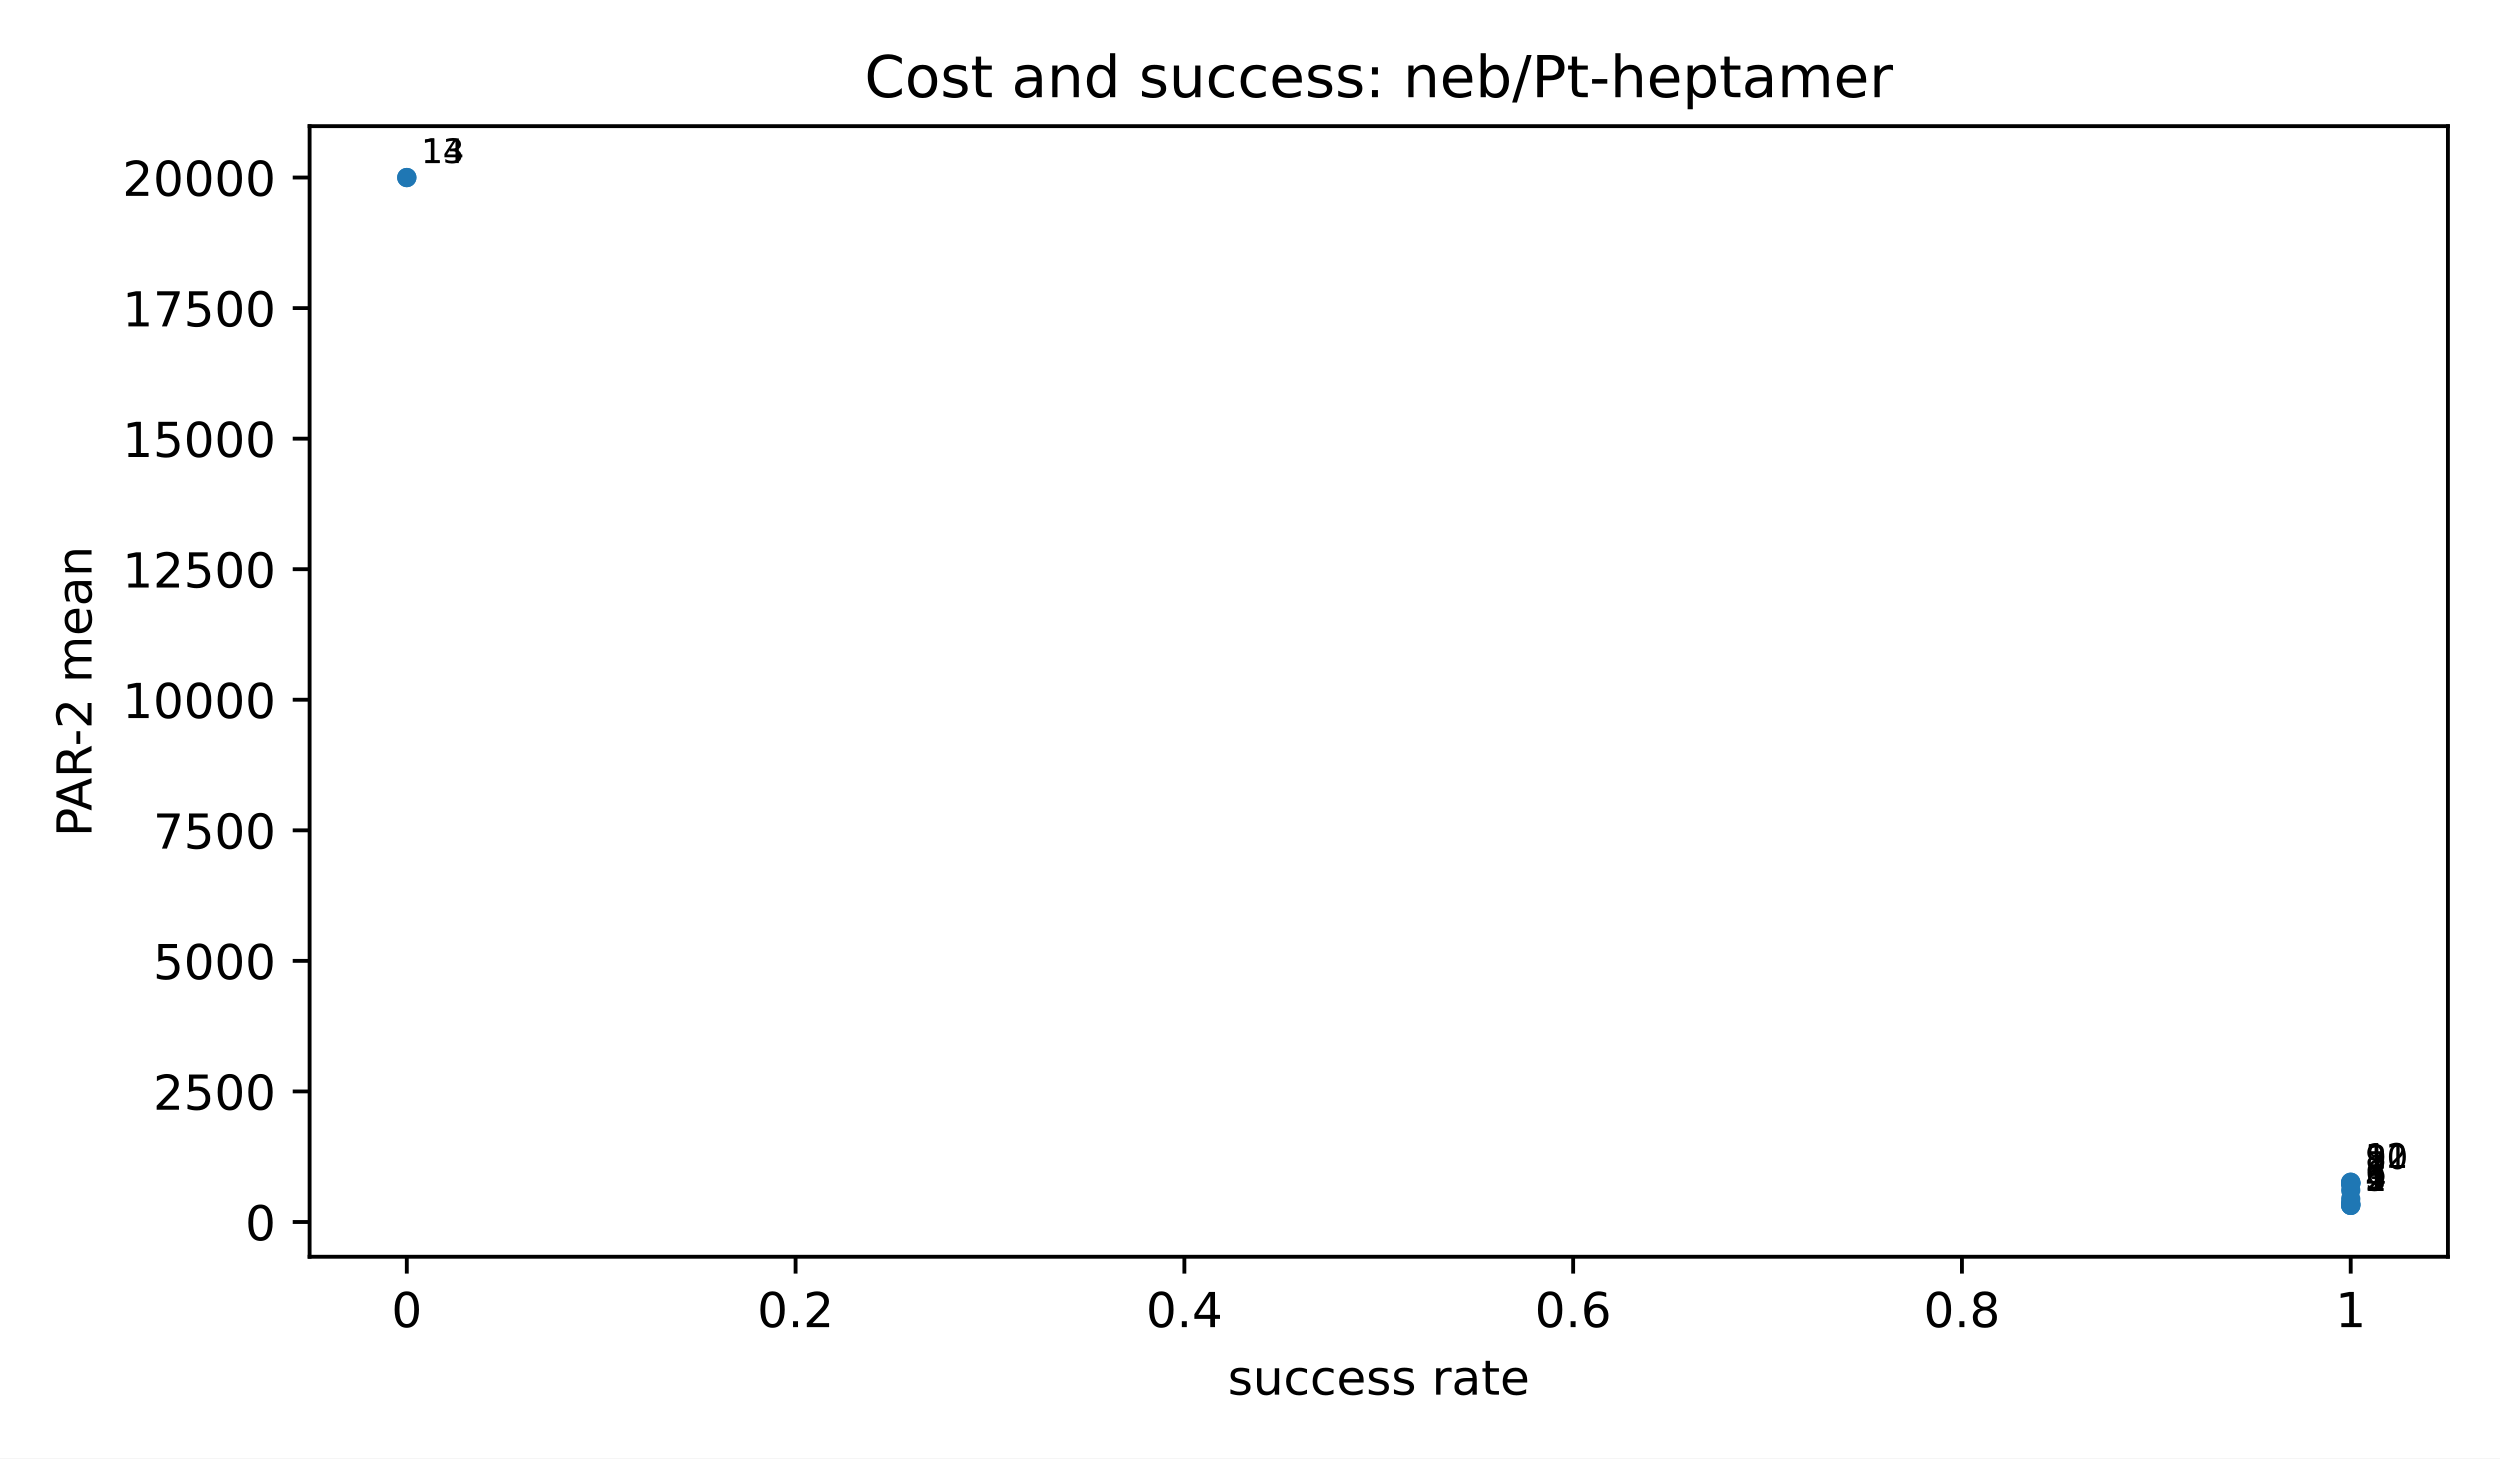
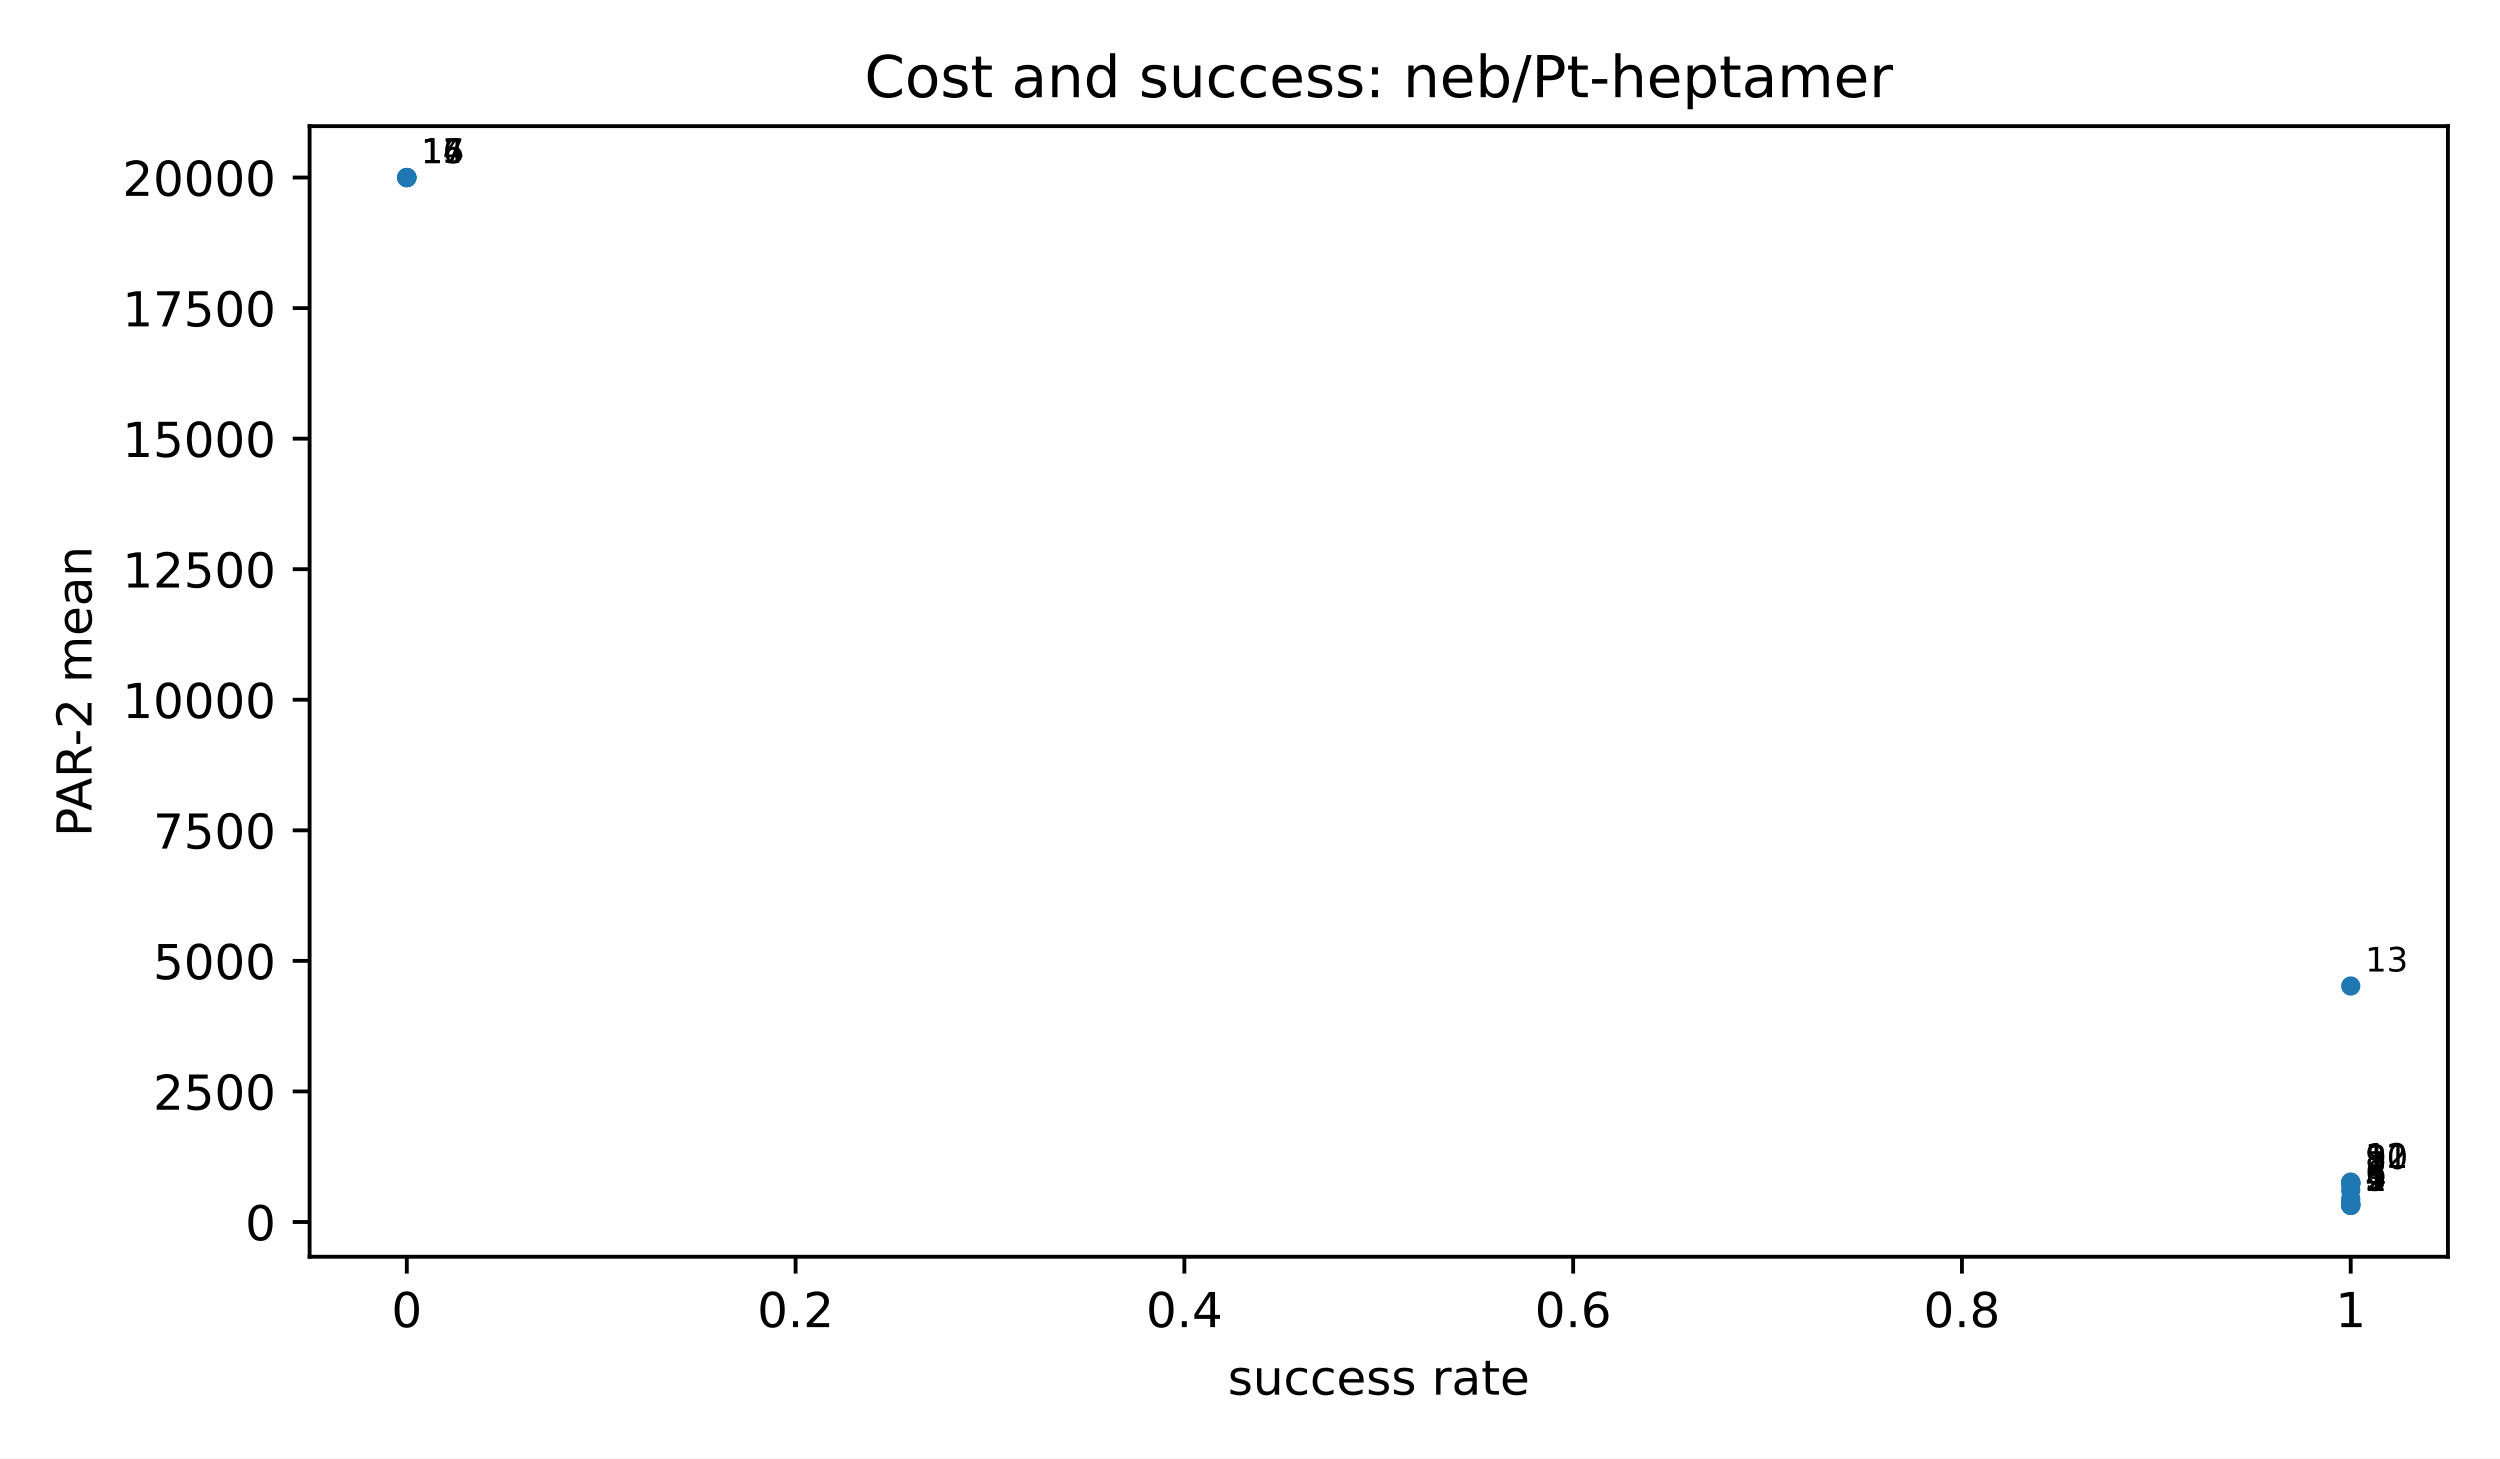
<svg xmlns="http://www.w3.org/2000/svg" xmlns:xlink="http://www.w3.org/1999/xlink" width="518.4pt" height="302.4pt" viewBox="0 0 518.4 302.4" version="1.1">
  <defs>
    <style type="text/css">*{stroke-linejoin: round; stroke-linecap: butt}</style>
  </defs>
  <g id="figure_1">
    <g id="patch_1">
      <path d="M 0 302.4  L 518.4 302.4  L 518.4 0  L 0 0  z " style="fill: #ffffff" />
    </g>
    <g id="axes_1">
      <g id="patch_2">
        <path d="M 64.2 260.6  L 507.6 260.6  L 507.6 26.16  L 64.2 26.16  z " style="fill: #ffffff" />
      </g>
      <g id="PathCollection_1">
        <defs>
          <path id="m2d8934182f" d="M 0 2  C 0.53 2 1.039 1.789 1.414 1.414  C 1.789 1.039 2 0.53 2 0  C 2 -0.53 1.789 -1.039 1.414 -1.414  C 1.039 -1.789 0.53 -2 0 -2  C -0.53 -2 -1.039 -1.789 -1.414 -1.414  C -1.789 -1.039 -2 -0.53 -2 0  C -2 0.53 -1.789 1.039 -1.414 1.414  C -1.039 1.789 -0.53 2 0 2  z " />
        </defs>
        <g clip-path="url(#p3300185fd4)">
          <use xlink:href="#m2d8934182f" x="487.445" y="249.944" style="fill: #1f77b4" />
          <use xlink:href="#m2d8934182f" x="487.445" y="249.937" style="fill: #1f77b4" />
          <use xlink:href="#m2d8934182f" x="487.445" y="249.93" style="fill: #1f77b4" />
          <use xlink:href="#m2d8934182f" x="487.445" y="249.649" style="fill: #1f77b4" />
          <use xlink:href="#m2d8934182f" x="487.445" y="249.522" style="fill: #1f77b4" />
          <use xlink:href="#m2d8934182f" x="487.445" y="248.598" style="fill: #1f77b4" />
          <use xlink:href="#m2d8934182f" x="487.445" y="246.818" style="fill: #1f77b4" />
          <use xlink:href="#m2d8934182f" x="487.445" y="245.459" style="fill: #1f77b4" />
          <use xlink:href="#m2d8934182f" x="487.445" y="245.426" style="fill: #1f77b4" />
          <use xlink:href="#m2d8934182f" x="487.445" y="245.412" style="fill: #1f77b4" />
          <use xlink:href="#m2d8934182f" x="487.445" y="245.164" style="fill: #1f77b4" />
          <use xlink:href="#m2d8934182f" x="487.445" y="245.152" style="fill: #1f77b4" />
+           <use xlink:href="#m2d8934182f" x="487.445" y="204.461" style="fill: #1f77b4" />
+           <use xlink:href="#m2d8934182f" x="84.355" y="36.816" style="fill: #1f77b4" />
+           <use xlink:href="#m2d8934182f" x="84.355" y="36.816" style="fill: #1f77b4" />
          <use xlink:href="#m2d8934182f" x="84.355" y="36.816" style="fill: #1f77b4" />
          <use xlink:href="#m2d8934182f" x="84.355" y="36.816" style="fill: #1f77b4" />
        </g>
      </g>
      <g id="matplotlib.axis_1">
        <g id="xtick_1">
          <g id="line2d_1">
            <defs>
              <path id="m8ea4d47d77" d="M 0 0  L 0 3.5  " style="stroke: #000000; stroke-width: 0.8" />
            </defs>
            <g>
              <use xlink:href="#m8ea4d47d77" x="84.355" y="260.6" style="stroke: #000000; stroke-width: 0.8" />
            </g>
          </g>
          <g id="text_1">
            <text style="font-size: 10px; font-family: 'DejaVu Sans', 'Bitstream Vera Sans', 'Computer Modern Sans Serif', 'Lucida Grande', 'Verdana', 'Geneva', 'Lucid', 'Arial', 'Helvetica', 'Avant Garde', sans-serif; text-anchor: middle" x="84.355" y="275.198" transform="rotate(-0 84.35455 275.1977)">0</text>
          </g>
        </g>
        <g id="xtick_2">
          <g id="line2d_2">
            <g>
              <use xlink:href="#m8ea4d47d77" x="164.973" y="260.6" style="stroke: #000000; stroke-width: 0.8" />
            </g>
          </g>
          <g id="text_2">
            <text style="font-size: 10px; font-family: 'DejaVu Sans', 'Bitstream Vera Sans', 'Computer Modern Sans Serif', 'Lucida Grande', 'Verdana', 'Geneva', 'Lucid', 'Arial', 'Helvetica', 'Avant Garde', sans-serif; text-anchor: middle" x="164.973" y="275.198" transform="rotate(-0 164.9727 275.1977)">0.2</text>
          </g>
        </g>
        <g id="xtick_3">
          <g id="line2d_3">
            <g>
              <use xlink:href="#m8ea4d47d77" x="245.591" y="260.6" style="stroke: #000000; stroke-width: 0.8" />
            </g>
          </g>
          <g id="text_3">
            <text style="font-size: 10px; font-family: 'DejaVu Sans', 'Bitstream Vera Sans', 'Computer Modern Sans Serif', 'Lucida Grande', 'Verdana', 'Geneva', 'Lucid', 'Arial', 'Helvetica', 'Avant Garde', sans-serif; text-anchor: middle" x="245.591" y="275.198" transform="rotate(-0 245.5909 275.1977)">0.4</text>
          </g>
        </g>
        <g id="xtick_4">
          <g id="line2d_4">
            <g>
              <use xlink:href="#m8ea4d47d77" x="326.209" y="260.6" style="stroke: #000000; stroke-width: 0.8" />
            </g>
          </g>
          <g id="text_4">
            <text style="font-size: 10px; font-family: 'DejaVu Sans', 'Bitstream Vera Sans', 'Computer Modern Sans Serif', 'Lucida Grande', 'Verdana', 'Geneva', 'Lucid', 'Arial', 'Helvetica', 'Avant Garde', sans-serif; text-anchor: middle" x="326.209" y="275.198" transform="rotate(-0 326.2091 275.1977)">0.6</text>
          </g>
        </g>
        <g id="xtick_5">
          <g id="line2d_5">
            <g>
              <use xlink:href="#m8ea4d47d77" x="406.827" y="260.6" style="stroke: #000000; stroke-width: 0.8" />
            </g>
          </g>
          <g id="text_5">
            <text style="font-size: 10px; font-family: 'DejaVu Sans', 'Bitstream Vera Sans', 'Computer Modern Sans Serif', 'Lucida Grande', 'Verdana', 'Geneva', 'Lucid', 'Arial', 'Helvetica', 'Avant Garde', sans-serif; text-anchor: middle" x="406.827" y="275.198" transform="rotate(-0 406.8273 275.1977)">0.8</text>
          </g>
        </g>
        <g id="xtick_6">
          <g id="line2d_6">
            <g>
              <use xlink:href="#m8ea4d47d77" x="487.445" y="260.6" style="stroke: #000000; stroke-width: 0.8" />
            </g>
          </g>
          <g id="text_6">
            <text style="font-size: 10px; font-family: 'DejaVu Sans', 'Bitstream Vera Sans', 'Computer Modern Sans Serif', 'Lucida Grande', 'Verdana', 'Geneva', 'Lucid', 'Arial', 'Helvetica', 'Avant Garde', sans-serif; text-anchor: middle" x="487.445" y="275.198" transform="rotate(-0 487.4455 275.1977)">1</text>
          </g>
        </g>
        <g id="text_7">
          <text style="font-size: 10px; font-family: 'DejaVu Sans', 'Bitstream Vera Sans', 'Computer Modern Sans Serif', 'Lucida Grande', 'Verdana', 'Geneva', 'Lucid', 'Arial', 'Helvetica', 'Avant Garde', sans-serif; text-anchor: middle" x="285.9" y="289.198" transform="rotate(-0 285.9 289.1977)">success rate</text>
        </g>
      </g>
      <g id="matplotlib.axis_2">
        <g id="ytick_1">
          <g id="line2d_7">
            <defs>
              <path id="md659df78fa" d="M 0 0  L -3.5 0  " style="stroke: #000000; stroke-width: 0.8" />
            </defs>
            <g>
              <use xlink:href="#md659df78fa" x="64.2" y="253.39" style="stroke: #000000; stroke-width: 0.8" />
            </g>
          </g>
          <g id="text_8">
            <text style="font-size: 10px; font-family: 'DejaVu Sans', 'Bitstream Vera Sans', 'Computer Modern Sans Serif', 'Lucida Grande', 'Verdana', 'Geneva', 'Lucid', 'Arial', 'Helvetica', 'Avant Garde', sans-serif; text-anchor: end" x="57.2" y="257.189" transform="rotate(-0 57.2 257.1893)">0</text>
          </g>
        </g>
        <g id="ytick_2">
          <g id="line2d_8">
            <g>
              <use xlink:href="#md659df78fa" x="64.2" y="226.319" style="stroke: #000000; stroke-width: 0.8" />
            </g>
          </g>
          <g id="text_9">
            <text style="font-size: 10px; font-family: 'DejaVu Sans', 'Bitstream Vera Sans', 'Computer Modern Sans Serif', 'Lucida Grande', 'Verdana', 'Geneva', 'Lucid', 'Arial', 'Helvetica', 'Avant Garde', sans-serif; text-anchor: end" x="57.2" y="230.118" transform="rotate(-0 57.2 230.1176)">2500</text>
          </g>
        </g>
        <g id="ytick_3">
          <g id="line2d_9">
            <g>
              <use xlink:href="#md659df78fa" x="64.2" y="199.247" style="stroke: #000000; stroke-width: 0.8" />
            </g>
          </g>
          <g id="text_10">
            <text style="font-size: 10px; font-family: 'DejaVu Sans', 'Bitstream Vera Sans', 'Computer Modern Sans Serif', 'Lucida Grande', 'Verdana', 'Geneva', 'Lucid', 'Arial', 'Helvetica', 'Avant Garde', sans-serif; text-anchor: end" x="57.2" y="203.046" transform="rotate(-0 57.2 203.0458)">5000</text>
          </g>
        </g>
        <g id="ytick_4">
          <g id="line2d_10">
            <g>
              <use xlink:href="#md659df78fa" x="64.2" y="172.175" style="stroke: #000000; stroke-width: 0.8" />
            </g>
          </g>
          <g id="text_11">
            <text style="font-size: 10px; font-family: 'DejaVu Sans', 'Bitstream Vera Sans', 'Computer Modern Sans Serif', 'Lucida Grande', 'Verdana', 'Geneva', 'Lucid', 'Arial', 'Helvetica', 'Avant Garde', sans-serif; text-anchor: end" x="57.2" y="175.974" transform="rotate(-0 57.2 175.974)">7500</text>
          </g>
        </g>
        <g id="ytick_5">
          <g id="line2d_11">
            <g>
              <use xlink:href="#md659df78fa" x="64.2" y="145.103" style="stroke: #000000; stroke-width: 0.8" />
            </g>
          </g>
          <g id="text_12">
            <text style="font-size: 10px; font-family: 'DejaVu Sans', 'Bitstream Vera Sans', 'Computer Modern Sans Serif', 'Lucida Grande', 'Verdana', 'Geneva', 'Lucid', 'Arial', 'Helvetica', 'Avant Garde', sans-serif; text-anchor: end" x="57.2" y="148.902" transform="rotate(-0 57.2 148.9023)">10000</text>
          </g>
        </g>
        <g id="ytick_6">
          <g id="line2d_12">
            <g>
              <use xlink:href="#md659df78fa" x="64.2" y="118.032" style="stroke: #000000; stroke-width: 0.8" />
            </g>
          </g>
          <g id="text_13">
            <text style="font-size: 10px; font-family: 'DejaVu Sans', 'Bitstream Vera Sans', 'Computer Modern Sans Serif', 'Lucida Grande', 'Verdana', 'Geneva', 'Lucid', 'Arial', 'Helvetica', 'Avant Garde', sans-serif; text-anchor: end" x="57.2" y="121.83" transform="rotate(-0 57.2 121.8305)">12500</text>
          </g>
        </g>
        <g id="ytick_7">
          <g id="line2d_13">
            <g>
              <use xlink:href="#md659df78fa" x="64.2" y="90.96" style="stroke: #000000; stroke-width: 0.8" />
            </g>
          </g>
          <g id="text_14">
            <text style="font-size: 10px; font-family: 'DejaVu Sans', 'Bitstream Vera Sans', 'Computer Modern Sans Serif', 'Lucida Grande', 'Verdana', 'Geneva', 'Lucid', 'Arial', 'Helvetica', 'Avant Garde', sans-serif; text-anchor: end" x="57.2" y="94.759" transform="rotate(-0 57.2 94.75872)">15000</text>
          </g>
        </g>
        <g id="ytick_8">
          <g id="line2d_14">
            <g>
              <use xlink:href="#md659df78fa" x="64.2" y="63.888" style="stroke: #000000; stroke-width: 0.8" />
            </g>
          </g>
          <g id="text_15">
            <text style="font-size: 10px; font-family: 'DejaVu Sans', 'Bitstream Vera Sans', 'Computer Modern Sans Serif', 'Lucida Grande', 'Verdana', 'Geneva', 'Lucid', 'Arial', 'Helvetica', 'Avant Garde', sans-serif; text-anchor: end" x="57.2" y="67.687" transform="rotate(-0 57.2 67.68696)">17500</text>
          </g>
        </g>
        <g id="ytick_9">
          <g id="line2d_15">
            <g>
              <use xlink:href="#md659df78fa" x="64.2" y="36.816" style="stroke: #000000; stroke-width: 0.8" />
            </g>
          </g>
          <g id="text_16">
            <text style="font-size: 10px; font-family: 'DejaVu Sans', 'Bitstream Vera Sans', 'Computer Modern Sans Serif', 'Lucida Grande', 'Verdana', 'Geneva', 'Lucid', 'Arial', 'Helvetica', 'Avant Garde', sans-serif; text-anchor: end" x="57.2" y="40.615" transform="rotate(-0 57.2 40.61519)">20000</text>
          </g>
        </g>
        <g id="text_17">
          <text style="font-size: 10px; font-family: 'DejaVu Sans', 'Bitstream Vera Sans', 'Computer Modern Sans Serif', 'Lucida Grande', 'Verdana', 'Geneva', 'Lucid', 'Arial', 'Helvetica', 'Avant Garde', sans-serif; text-anchor: middle" x="18.985" y="143.38" transform="rotate(-90 18.98516 143.38)">PAR-2 mean</text>
        </g>
      </g>
      <g id="patch_3">
        <path d="M 64.2 260.6  L 64.2 26.16  " style="fill: none; stroke: #000000; stroke-width: 0.8; stroke-linejoin: miter; stroke-linecap: square" />
      </g>
      <g id="patch_4">
        <path d="M 507.6 260.6  L 507.6 26.16  " style="fill: none; stroke: #000000; stroke-width: 0.8; stroke-linejoin: miter; stroke-linecap: square" />
      </g>
      <g id="patch_5">
        <path d="M 64.2 260.6  L 507.6 260.6  " style="fill: none; stroke: #000000; stroke-width: 0.8; stroke-linejoin: miter; stroke-linecap: square" />
      </g>
      <g id="patch_6">
        <path d="M 64.2 26.16  L 507.6 26.16  " style="fill: none; stroke: #000000; stroke-width: 0.8; stroke-linejoin: miter; stroke-linecap: square" />
      </g>
      <g id="text_18">
        <text style="font-size: 7px; font-family: 'DejaVu Sans', 'Bitstream Vera Sans', 'Computer Modern Sans Serif', 'Lucida Grande', 'Verdana', 'Geneva', 'Lucid', 'Arial', 'Helvetica', 'Avant Garde', sans-serif; text-anchor: start" x="490.445" y="246.944" transform="rotate(-0 490.4455 246.9436)">1</text>
      </g>
      <g id="text_19">
        <text style="font-size: 7px; font-family: 'DejaVu Sans', 'Bitstream Vera Sans', 'Computer Modern Sans Serif', 'Lucida Grande', 'Verdana', 'Geneva', 'Lucid', 'Arial', 'Helvetica', 'Avant Garde', sans-serif; text-anchor: start" x="490.445" y="246.937" transform="rotate(-0 490.4455 246.937)">2</text>
      </g>
      <g id="text_20">
        <text style="font-size: 7px; font-family: 'DejaVu Sans', 'Bitstream Vera Sans', 'Computer Modern Sans Serif', 'Lucida Grande', 'Verdana', 'Geneva', 'Lucid', 'Arial', 'Helvetica', 'Avant Garde', sans-serif; text-anchor: start" x="490.445" y="246.93" transform="rotate(-0 490.4455 246.9303)">3</text>
      </g>
      <g id="text_21">
        <text style="font-size: 7px; font-family: 'DejaVu Sans', 'Bitstream Vera Sans', 'Computer Modern Sans Serif', 'Lucida Grande', 'Verdana', 'Geneva', 'Lucid', 'Arial', 'Helvetica', 'Avant Garde', sans-serif; text-anchor: start" x="490.445" y="246.649" transform="rotate(-0 490.4455 246.6488)">4</text>
      </g>
      <g id="text_22">
        <text style="font-size: 7px; font-family: 'DejaVu Sans', 'Bitstream Vera Sans', 'Computer Modern Sans Serif', 'Lucida Grande', 'Verdana', 'Geneva', 'Lucid', 'Arial', 'Helvetica', 'Avant Garde', sans-serif; text-anchor: start" x="490.445" y="246.522" transform="rotate(-0 490.4455 246.5222)">5</text>
      </g>
      <g id="text_23">
        <text style="font-size: 7px; font-family: 'DejaVu Sans', 'Bitstream Vera Sans', 'Computer Modern Sans Serif', 'Lucida Grande', 'Verdana', 'Geneva', 'Lucid', 'Arial', 'Helvetica', 'Avant Garde', sans-serif; text-anchor: start" x="490.445" y="245.598" transform="rotate(-0 490.4455 245.5975)">6</text>
      </g>
      <g id="text_24">
        <text style="font-size: 7px; font-family: 'DejaVu Sans', 'Bitstream Vera Sans', 'Computer Modern Sans Serif', 'Lucida Grande', 'Verdana', 'Geneva', 'Lucid', 'Arial', 'Helvetica', 'Avant Garde', sans-serif; text-anchor: start" x="490.445" y="243.818" transform="rotate(-0 490.4455 243.8183)">7</text>
      </g>
      <g id="text_25">
        <text style="font-size: 7px; font-family: 'DejaVu Sans', 'Bitstream Vera Sans', 'Computer Modern Sans Serif', 'Lucida Grande', 'Verdana', 'Geneva', 'Lucid', 'Arial', 'Helvetica', 'Avant Garde', sans-serif; text-anchor: start" x="490.445" y="242.459" transform="rotate(-0 490.4455 242.4589)">8</text>
      </g>
      <g id="text_26">
        <text style="font-size: 7px; font-family: 'DejaVu Sans', 'Bitstream Vera Sans', 'Computer Modern Sans Serif', 'Lucida Grande', 'Verdana', 'Geneva', 'Lucid', 'Arial', 'Helvetica', 'Avant Garde', sans-serif; text-anchor: start" x="490.445" y="242.426" transform="rotate(-0 490.4455 242.4256)">9</text>
      </g>
      <g id="text_27">
        <text style="font-size: 7px; font-family: 'DejaVu Sans', 'Bitstream Vera Sans', 'Computer Modern Sans Serif', 'Lucida Grande', 'Verdana', 'Geneva', 'Lucid', 'Arial', 'Helvetica', 'Avant Garde', sans-serif; text-anchor: start" x="490.445" y="242.412" transform="rotate(-0 490.4455 242.4122)">10</text>
      </g>
      <g id="text_28">
        <text style="font-size: 7px; font-family: 'DejaVu Sans', 'Bitstream Vera Sans', 'Computer Modern Sans Serif', 'Lucida Grande', 'Verdana', 'Geneva', 'Lucid', 'Arial', 'Helvetica', 'Avant Garde', sans-serif; text-anchor: start" x="490.445" y="242.164" transform="rotate(-0 490.4455 242.164)">11</text>
      </g>
      <g id="text_29">
        <text style="font-size: 7px; font-family: 'DejaVu Sans', 'Bitstream Vera Sans', 'Computer Modern Sans Serif', 'Lucida Grande', 'Verdana', 'Geneva', 'Lucid', 'Arial', 'Helvetica', 'Avant Garde', sans-serif; text-anchor: start" x="490.445" y="242.152" transform="rotate(-0 490.4455 242.1524)">12</text>
      </g>
      <g id="text_30">
-         <text style="font-size: 7px; font-family: 'DejaVu Sans', 'Bitstream Vera Sans', 'Computer Modern Sans Serif', 'Lucida Grande', 'Verdana', 'Geneva', 'Lucid', 'Arial', 'Helvetica', 'Avant Garde', sans-serif; text-anchor: start" x="87.355" y="33.816" transform="rotate(-0 87.35455 33.81636)">13</text>
+         <text style="font-size: 7px; font-family: 'DejaVu Sans', 'Bitstream Vera Sans', 'Computer Modern Sans Serif', 'Lucida Grande', 'Verdana', 'Geneva', 'Lucid', 'Arial', 'Helvetica', 'Avant Garde', sans-serif; text-anchor: start" x="490.445" y="201.461" transform="rotate(-0 490.4455 201.4614)">13</text>
      </g>
      <g id="text_31">
        <text style="font-size: 7px; font-family: 'DejaVu Sans', 'Bitstream Vera Sans', 'Computer Modern Sans Serif', 'Lucida Grande', 'Verdana', 'Geneva', 'Lucid', 'Arial', 'Helvetica', 'Avant Garde', sans-serif; text-anchor: start" x="87.355" y="33.816" transform="rotate(-0 87.35455 33.81636)">14</text>
      </g>
      <g id="text_32">
+         <text style="font-size: 7px; font-family: 'DejaVu Sans', 'Bitstream Vera Sans', 'Computer Modern Sans Serif', 'Lucida Grande', 'Verdana', 'Geneva', 'Lucid', 'Arial', 'Helvetica', 'Avant Garde', sans-serif; text-anchor: start" x="87.355" y="33.816" transform="rotate(-0 87.35455 33.81636)">15</text>
+       </g>
+       <g id="text_33">
+         <text style="font-size: 7px; font-family: 'DejaVu Sans', 'Bitstream Vera Sans', 'Computer Modern Sans Serif', 'Lucida Grande', 'Verdana', 'Geneva', 'Lucid', 'Arial', 'Helvetica', 'Avant Garde', sans-serif; text-anchor: start" x="87.355" y="33.816" transform="rotate(-0 87.35455 33.81636)">16</text>
+       </g>
+       <g id="text_34">
+         <text style="font-size: 7px; font-family: 'DejaVu Sans', 'Bitstream Vera Sans', 'Computer Modern Sans Serif', 'Lucida Grande', 'Verdana', 'Geneva', 'Lucid', 'Arial', 'Helvetica', 'Avant Garde', sans-serif; text-anchor: start" x="87.355" y="33.816" transform="rotate(-0 87.35455 33.81636)">17</text>
+       </g>
+       <g id="text_35">
        <text style="font-size: 12px; font-family: 'DejaVu Sans', 'Bitstream Vera Sans', 'Computer Modern Sans Serif', 'Lucida Grande', 'Verdana', 'Geneva', 'Lucid', 'Arial', 'Helvetica', 'Avant Garde', sans-serif; text-anchor: middle" x="285.9" y="20.16" transform="rotate(-0 285.9 20.16)">Cost and success: neb/Pt-heptamer</text>
      </g>
    </g>
  </g>
  <defs>
    <clipPath id="p3300185fd4">
      <rect x="64.2" y="26.16" width="443.4" height="234.44" />
    </clipPath>
  </defs>
</svg>
